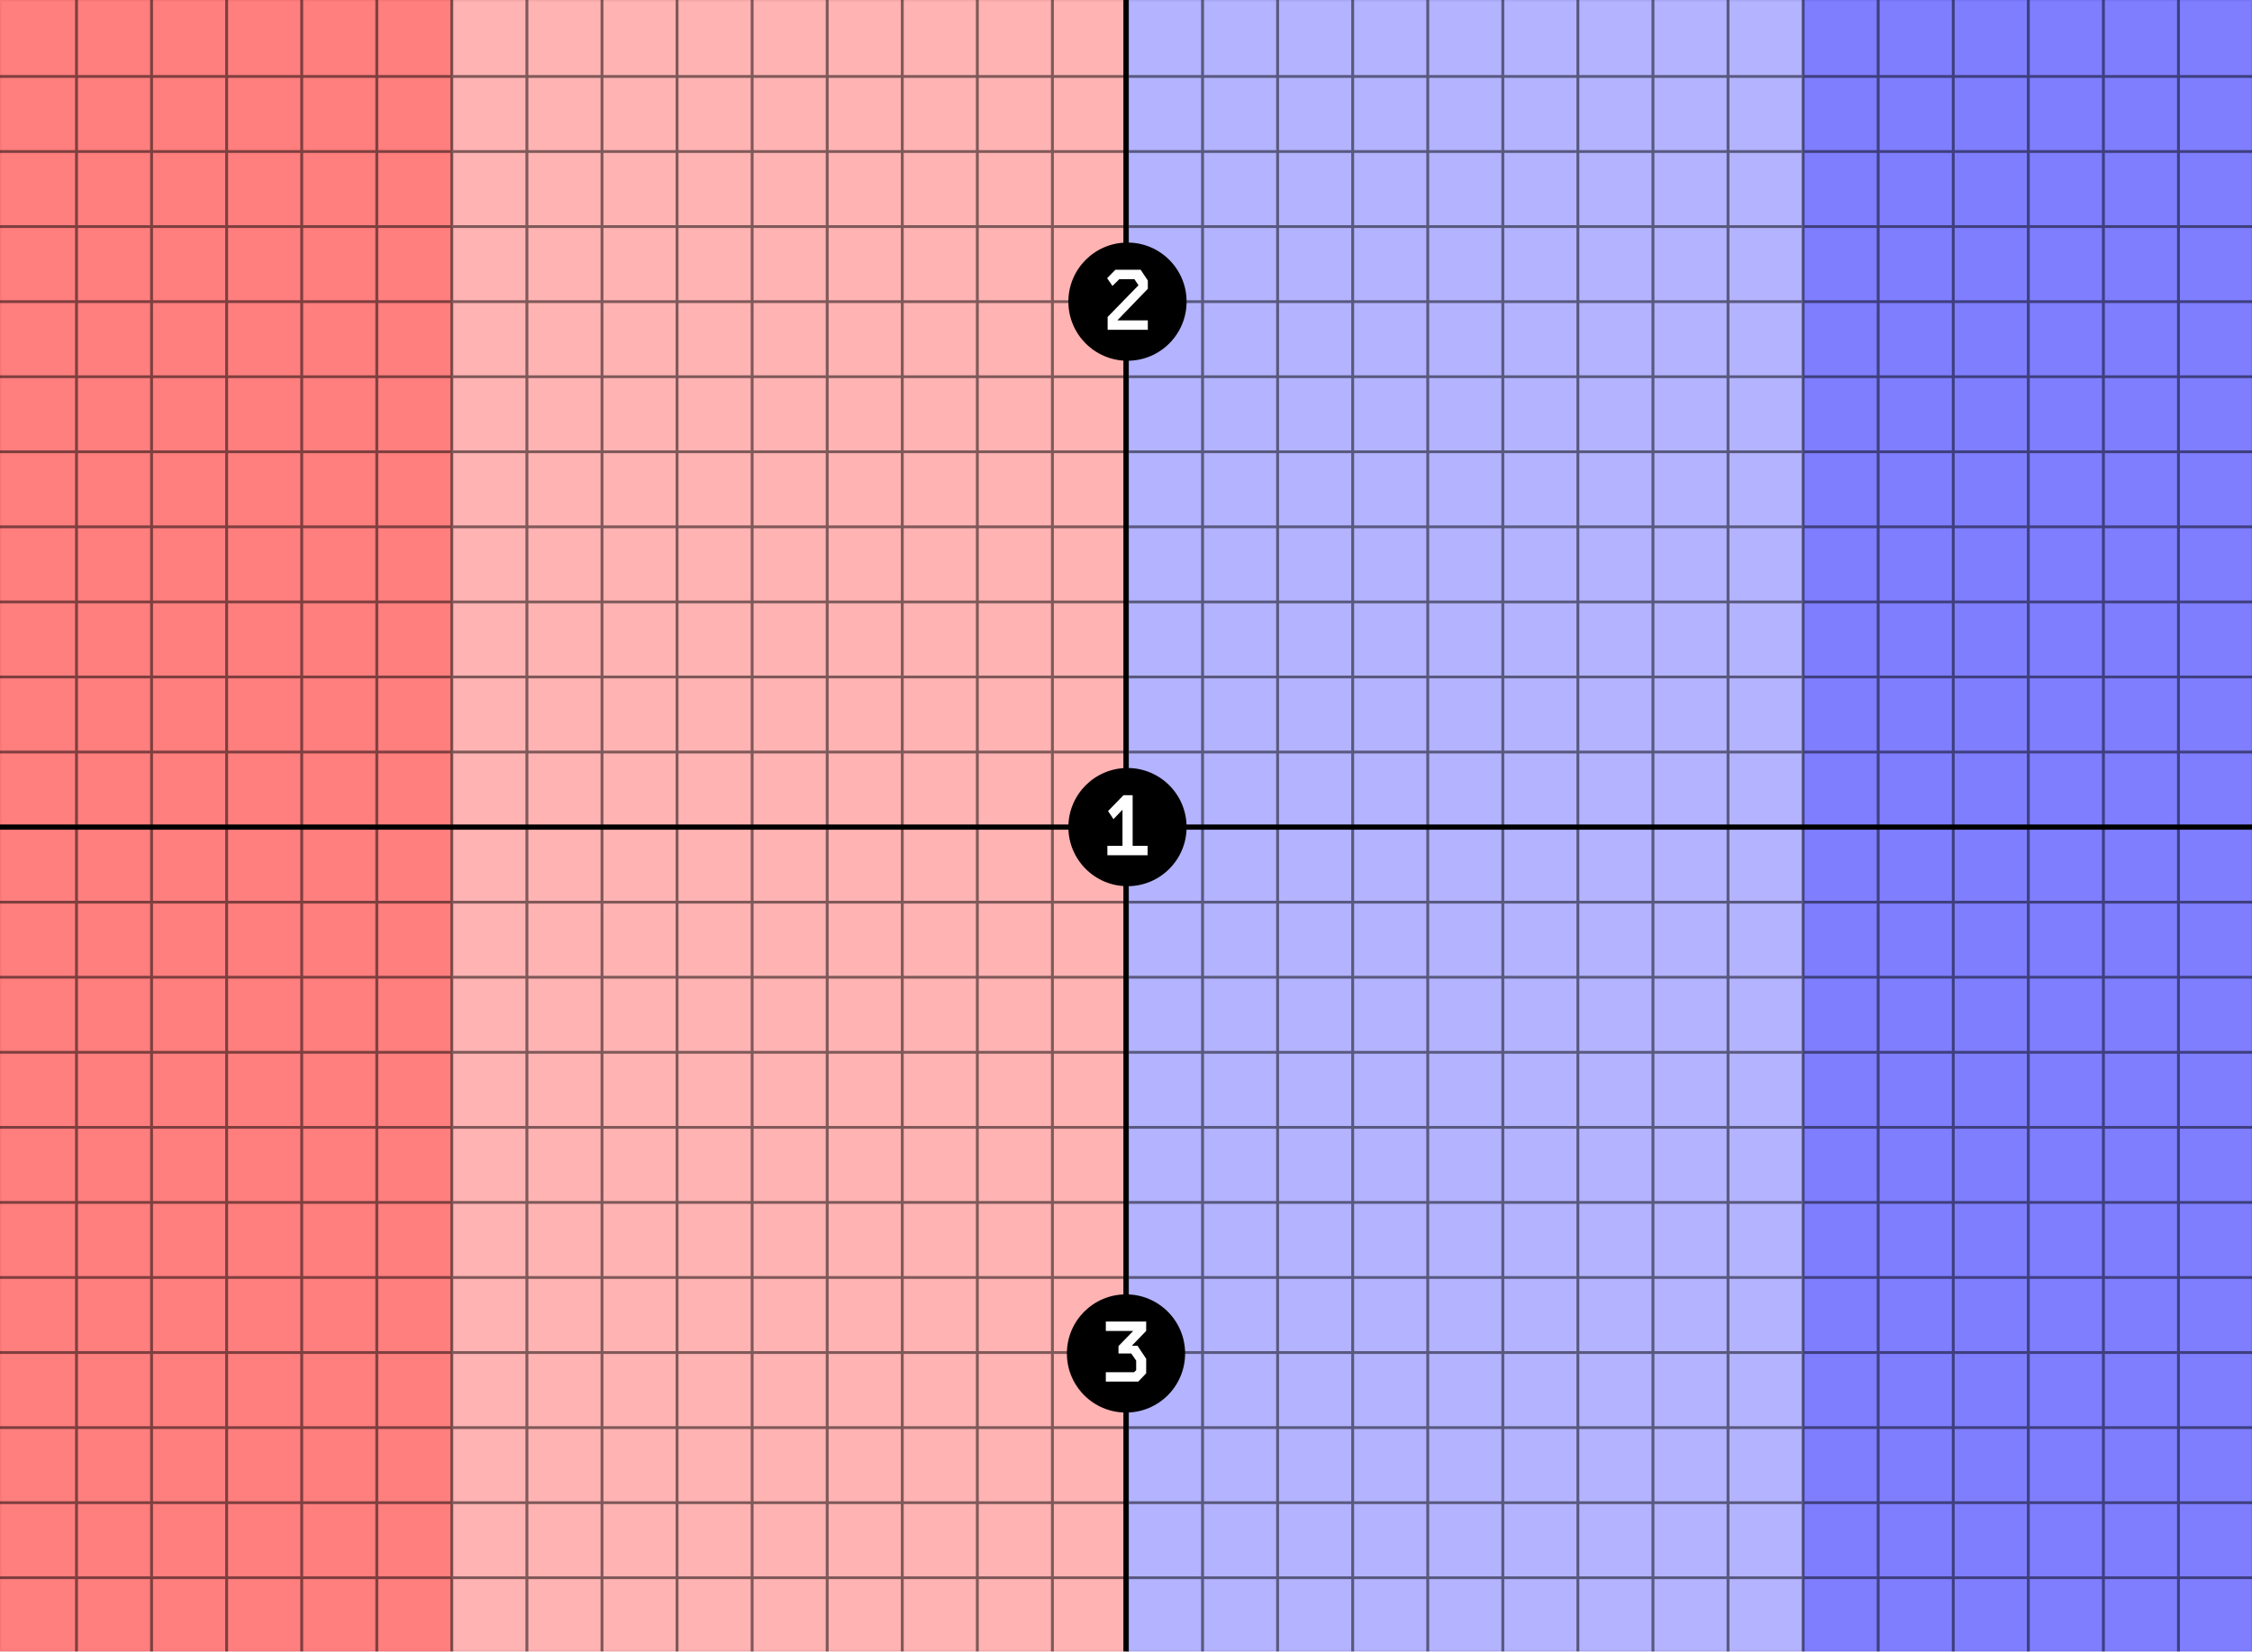
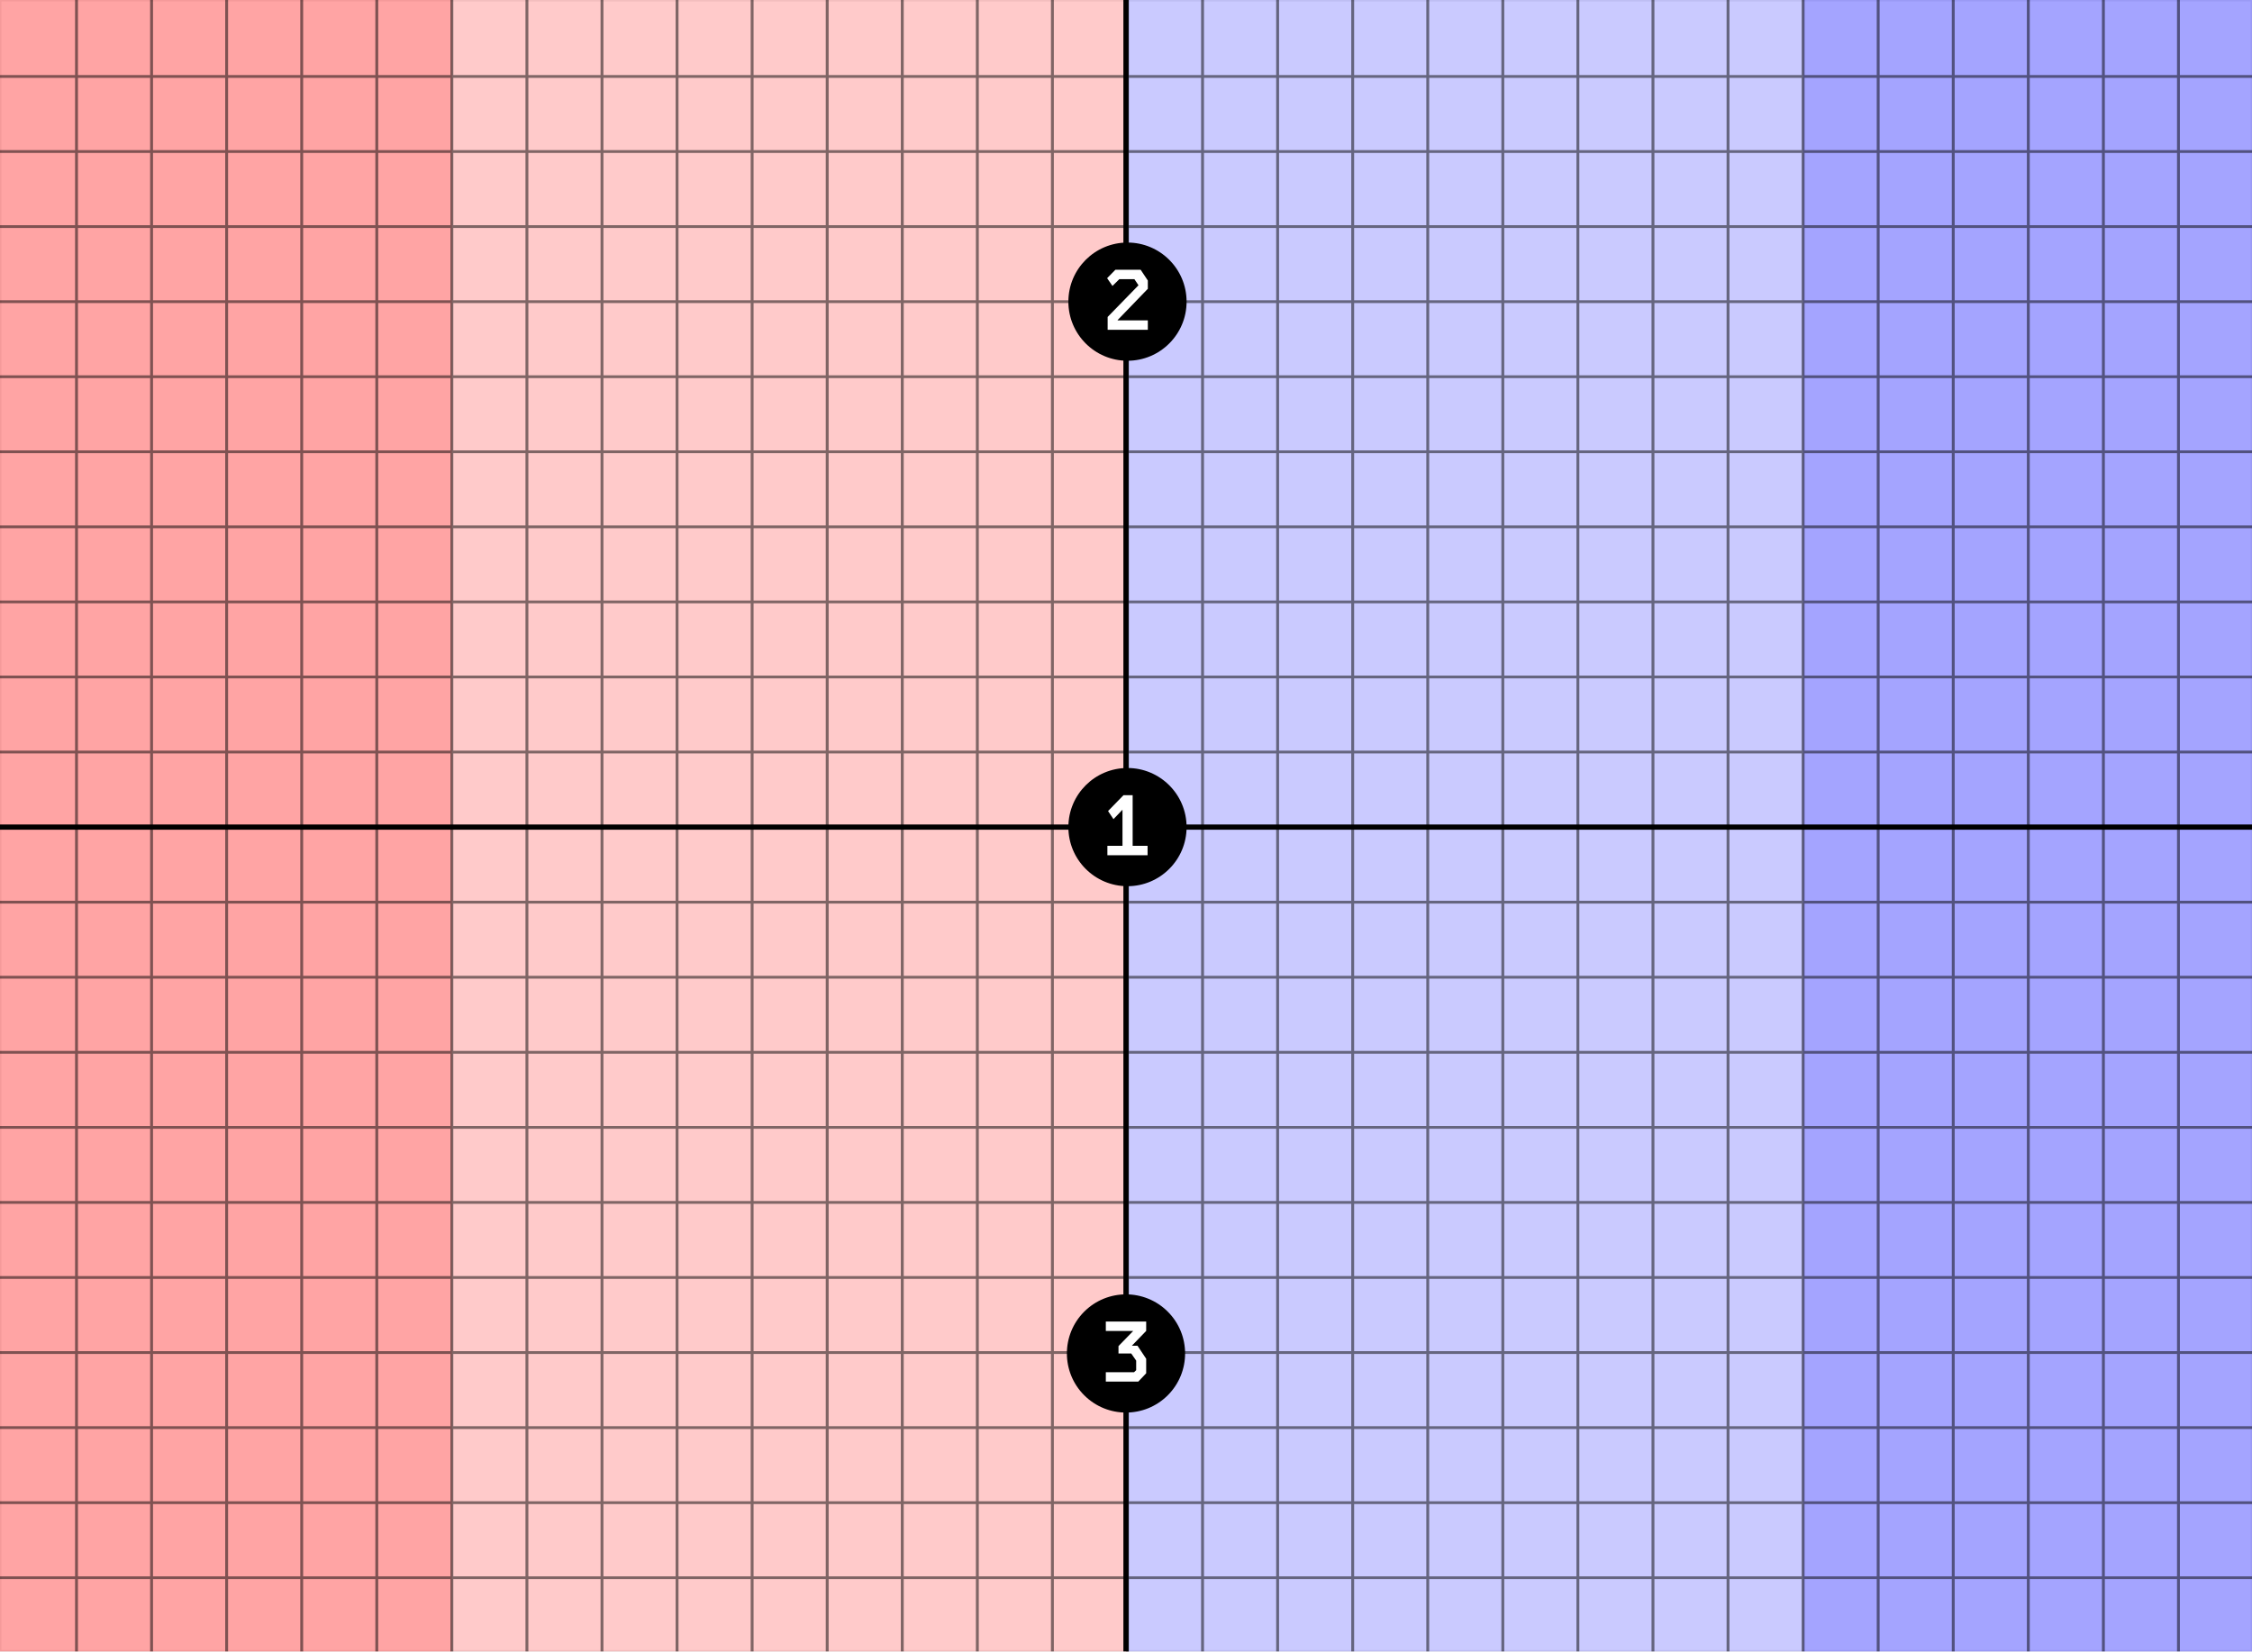
- <svg xmlns="http://www.w3.org/2000/svg" version="1.1" viewBox="0 0 2160 1584">
+ <svg xmlns="http://www.w3.org/2000/svg" id="Layer_1" version="1.1" viewBox="0 0 2160 1584">
  <defs>
    <style>
-       .st0, .st1 {
-         opacity: .3;
+       .st0 {
+         fill: #fff;
      }

-       .st0, .st2 {
-         fill: red;
+       .st1 {
+         fill: blue;
      }

-       .st0, .st3 {
-         display: none;
+       .st2, .st3 {
+         fill: red;
      }

      .st4 {
        stroke-width: 2.67px;
      }

      .st4, .st5, .st6 {
        stroke: #000;
        stroke-miterlimit: 11.34;
      }

      .st7 {
-         fill: #fff;
+         fill: #f80;
+       }
+ 
+       .st8, .st3 {
+         opacity: .3;
+       }
+ 
+       .st9, .st3 {
+         display: none;
      }

      .st5 {
+         stroke-width: 5px;
+       }
+ 
+       .st10 {
+         opacity: .7;
+       }
+ 
+       .st6 {
        stroke-width: 2.76px;
      }

-       .st8 {
-         fill: blue;
+       .st3 {
+         isolation: isolate;
      }

-       .st6 {
-         stroke-width: 5px;
-       }
- 
-       .st9 {
-         fill: #f80;
-       }
- 
-       .st10 {
+       .st11 {
        opacity: .5;
      }
    </style>
  </defs>
  <g id="WhiteBG">
    <g id="layer4">
-       <rect id="rect1" class="st7" x="1.42" y="1.42" width="2157.17" height="1581.17" />
+       <rect id="rect1" class="st0" x="1.42" y="1.42" width="2157.17" height="1581.17" />
    </g>
  </g>
-   <g id="Layer_4">
-     <g id="layer41" data-name="layer4" class="st1">
-       <rect id="rect11" data-name="rect1" class="st8" x="1152.72" y="576.72" width="1584" height="430.56" transform="translate(2736.72 -1152.72) rotate(90)" />
+   <g id="Layer_4" class="st10">
+     <g id="layer41" class="st8">
+       <rect id="rect11" class="st1" x="1729.44" width="430.56" height="1584" />
    </g>
-     <g id="layer42" data-name="layer4" class="st1">
-       <rect id="rect12" data-name="rect1" class="st2" x="-575.3" y="575.3" width="1584" height="433.39" transform="translate(1008.7 575.3) rotate(90)" />
+     <g id="layer42" class="st8">
+       <rect id="rect12" class="st2" x=".01" width="433.39" height="1584" />
    </g>
-     <polygon class="st0" points="1080 1.42 1.42 792 1.42 1.42 1080 1.42" />
-     <polygon class="st0" points="2160 792 2160 0 1080 1.42 2160 792" />
-     <g id="layer43" data-name="layer4" class="st1">
-       <rect id="rect13" data-name="rect1" class="st2" x="-251.29" y="251.29" width="1584" height="1081.42" transform="translate(1332.71 251.29) rotate(90)" />
+     <polygon class="st3" points="1080 1.42 1.42 792 1.42 1.42 1080 1.42" />
+     <polygon class="st3" points="2160 792 2160 0 1080 1.42 2160 792" />
+     <g id="layer43" class="st8">
+       <rect id="rect13" class="st2" x="0" y="0" width="1081.42" height="1584" />
    </g>
-     <g id="layer44" data-name="layer4" class="st1">
-       <rect id="rect14" data-name="rect1" class="st8" x="828.71" y="252.71" width="1584" height="1078.58" transform="translate(2412.71 -828.71) rotate(90)" />
+     <g id="layer44" class="st8">
+       <rect id="rect14" class="st1" x="1081.42" y="0" width="1078.58" height="1584" />
    </g>
  </g>
  <g id="svg1">
-     <g id="layer3" class="st10">
+     <g id="layer3" class="st11">
      <g id="layer2">
        <path id="path2-1" class="st4" d="M0,73.34h2160" />
        <path id="path2-1-7" class="st4" d="M0,145.34h2160" />
        <path id="path2-1-9" class="st4" d="M0,217.34h2160" />
        <path id="path2-1-5" class="st4" d="M0,289.34h2160" />
        <path id="path2-1-7-2" class="st4" d="M0,361.34h2160" />
        <path id="path2-1-9-5" class="st4" d="M0,433.34h2160" />
        <path id="path2-1-4" class="st4" d="M0,505.34h2160" />
        <path id="path2-1-7-3" class="st4" d="M0,577.34h2160" />
        <path id="path2-1-9-0" class="st4" d="M0,649.34h2160" />
        <path id="path2-1-8" class="st4" d="M0,721.34h2160" />
        <path id="path2-1-7-8" class="st4" d="M0,793.34h2160" />
        <path id="path2-1-9-4" class="st4" d="M0,865.34h2160" />
        <path id="path2-1-5-3" class="st4" d="M0,937.34h2160" />
        <path id="path2-1-7-2-1" class="st4" d="M0,1009.34h2160" />
        <path id="path2-1-9-5-4" class="st4" d="M0,1081.34h2160" />
        <path id="path2-1-4-9" class="st4" d="M0,1153.34h2160" />
        <path id="path2-1-7-3-2" class="st4" d="M0,1225.34h2160" />
        <path id="path2-1-9-0-0" class="st4" d="M0,1297.34h2160" />
        <path id="path2-1-9-5-4-2" class="st4" d="M0,1369.34h2160" />
        <path id="path2-1-4-9-6" class="st4" d="M0,1441.34h2160" />
        <path id="path2-1-7-3-2-6" class="st4" d="M0,1513.34h2160" />
      </g>
      <g id="layer1">
-         <path id="path2" class="st5" d="M73.38,0v1584" />
-         <path id="path2-5" class="st5" d="M145.38,0v1584" />
-         <path id="path2-0" class="st5" d="M217.38,0v1584" />
-         <path id="path2-5-9" class="st5" d="M289.39,0v1584" />
-         <path id="path2-6" class="st5" d="M361.39,0v1584" />
-         <path id="path2-5-2" class="st5" d="M433.39,0v1584" />
-         <path id="path2-0-6" class="st5" d="M505.39,0v1584" />
-         <path id="path2-5-9-1" class="st5" d="M577.4,0v1584" />
-         <path id="path2-2" class="st5" d="M649.4,0v1584" />
-         <path id="path2-5-0" class="st5" d="M721.4,0v1584" />
-         <path id="path2-0-2" class="st5" d="M793.41,0v1584" />
-         <path id="path2-5-9-3" class="st5" d="M865.41,0v1584" />
-         <path id="path2-6-7" class="st5" d="M937.41,0v1584" />
-         <path id="path2-5-2-5" class="st5" d="M1009.41,0v1584" />
-         <path id="path2-0-6-9" class="st5" d="M1081.42,0v1584" />
-         <path id="path2-5-9-1-2" class="st5" d="M1153.42,0v1584" />
-         <path id="path2-7" class="st5" d="M1225.42,0v1584" />
-         <path id="path2-5-3" class="st5" d="M1297.43,0v1584" />
-         <path id="path2-0-61" class="st5" d="M1369.43,0v1584" />
-         <path id="path2-5-9-2" class="st5" d="M1441.43,0v1584" />
-         <path id="path2-6-9" class="st5" d="M1513.43,0v1584" />
-         <path id="path2-5-2-3" class="st5" d="M1585.44,0v1584" />
-         <path id="path2-0-6-1" class="st5" d="M1657.44,0v1584" />
-         <path id="path2-5-9-1-9" class="st5" d="M1729.44,0v1584" />
-         <path id="path2-4" class="st5" d="M1801.45,0v1584" />
-         <path id="path2-5-5" class="st5" d="M1873.45,0v1584" />
-         <path id="path2-0-0" class="st5" d="M1945.45,0v1584" />
-         <path id="path2-5-9-36" class="st5" d="M2017.45,0v1584" />
-         <path id="path2-6-1" class="st5" d="M2089.46,0v1584" />
+         <path id="path2" class="st6" d="M73.38,0v1584" />
+         <path id="path2-5" class="st6" d="M145.38,0v1584" />
+         <path id="path2-0" class="st6" d="M217.38,0v1584" />
+         <path id="path2-5-9" class="st6" d="M289.39,0v1584" />
+         <path id="path2-6" class="st6" d="M361.39,0v1584" />
+         <path id="path2-5-2" class="st6" d="M433.39,0v1584" />
+         <path id="path2-0-6" class="st6" d="M505.39,0v1584" />
+         <path id="path2-5-9-1" class="st6" d="M577.4,0v1584" />
+         <path id="path2-2" class="st6" d="M649.4,0v1584" />
+         <path id="path2-5-0" class="st6" d="M721.4,0v1584" />
+         <path id="path2-0-2" class="st6" d="M793.41,0v1584" />
+         <path id="path2-5-9-3" class="st6" d="M865.41,0v1584" />
+         <path id="path2-6-7" class="st6" d="M937.41,0v1584" />
+         <path id="path2-5-2-5" class="st6" d="M1009.41,0v1584" />
+         <path id="path2-0-6-9" class="st6" d="M1081.42,0v1584" />
+         <path id="path2-5-9-1-2" class="st6" d="M1153.42,0v1584" />
+         <path id="path2-7" class="st6" d="M1225.42,0v1584" />
+         <path id="path2-5-3" class="st6" d="M1297.43,0v1584" />
+         <path id="path2-0-61" class="st6" d="M1369.43,0v1584" />
+         <path id="path2-5-9-2" class="st6" d="M1441.43,0v1584" />
+         <path id="path2-6-9" class="st6" d="M1513.43,0v1584" />
+         <path id="path2-5-2-3" class="st6" d="M1585.44,0v1584" />
+         <path id="path2-0-6-1" class="st6" d="M1657.44,0v1584" />
+         <path id="path2-5-9-1-9" class="st6" d="M1729.44,0v1584" />
+         <path id="path2-4" class="st6" d="M1801.45,0v1584" />
+         <path id="path2-5-5" class="st6" d="M1873.45,0v1584" />
+         <path id="path2-0-0" class="st6" d="M1945.45,0v1584" />
+         <path id="path2-5-9-36" class="st6" d="M2017.45,0v1584" />
+         <path id="path2-6-1" class="st6" d="M2089.46,0v1584" />
      </g>
    </g>
  </g>
  <g id="centerline">
-     <path id="path2-0-6-91" data-name="path2-0-6-9" class="st6" d="M1080,0v1584" />
-     <path id="path2-1-7-81" data-name="path2-1-7-8" class="st6" d="M0,793.34h2160" />
+     <path id="path2-0-6-91" class="st5" d="M1080,0v1584" />
+     <path id="path2-1-7-81" class="st5" d="M0,793.34h2160" />
  </g>
-   <g id="Layer_6" class="st3">
+   <g id="Layer_6" class="st9">
    <g>
      <circle cx="1081.42" cy="505.34" r="72.24" />
-       <path class="st7" d="M1087.74,466.36v61.86h18.24v11.52h-49.12v-11.52h18.45v-44.13l-11.01,11.52-6.62-9.89,18.85-19.36h11.21Z" />
+       <path class="st0" d="M1087.74,466.36v61.86h18.24v11.52h-49.12v-11.52h18.45v-44.13l-11.01,11.52-6.62-9.89,18.85-19.36h11.21Z" />
    </g>
    <g>
      <circle cx="577.4" cy="434.26" r="72.24" />
-       <path class="st7" d="M593.5,395.28l8.76,13.15v10.09l-36.89,38.22v.41h36.89v11.52h-49.12v-15.7l37.71-38.73-4.99-7.44h-18.45l-8.36,8.26-6.52-9.48,10.09-10.29h30.88Z" />
+       <path class="st0" d="M593.5,395.28l8.76,13.15v10.09l-36.89,38.22v.41h36.89v11.52h-49.12v-15.7l37.71-38.73-4.99-7.44h-18.45l-8.36,8.26-6.52-9.48,10.09-10.29h30.88,0Z" />
    </g>
    <g>
      <circle cx="1585.44" cy="433.34" r="72.24" />
-       <path class="st7" d="M1610.1,394.36v11.42l-17.53,18.14h6.93l10.6,15.9v17.73l-9.68,10.19h-39.65v-11.52h34.55l2.55-2.45v-11.72l-6.01-8.66h-15.59v-9.07l17.94-18.45h-33.43v-11.52h49.33Z" />
+       <path class="st0" d="M1610.1,394.36v11.42l-17.53,18.14h6.93l10.6,15.9v17.73l-9.68,10.19h-39.65v-11.52h34.55l2.55-2.45v-11.72l-6.01-8.66h-15.59v-9.07l17.94-18.45h-33.43v-11.52h49.33,0Z" />
    </g>
    <g>
      <circle cx="73.38" cy="433.34" r="71.03" />
-       <path class="st9" d="M107.02,419.29c0-16.66-12.82-30.29-34.18-30.29s-33.11,13.63-33.11,30.29,4.7,14.52,4.7,23.93c0,3.53-3.42,1.82-3.42,9.4,0,8.33,11.64,7.16,15.06,10.57,3.41,3.42,3.09,9.73,3.09,9.73,0,0,.64,2.56,1.82,1.81,0,0,.75,1.82,1.6.75,0,0,.85,1.81,1.71.32,0,0,.86,2.03,2.24.53,0,0,1.39,2.03,3,.43,0,0,1.81,1.71,3.84.43,2.03,1.28,3.84-.43,3.84-.43,1.6,1.6,3-.43,3-.43,1.39,1.5,2.23-.53,2.23-.53.86,1.49,1.71-.32,1.71-.32.86,1.07,1.61-.75,1.61-.75,1.17.75,1.81-1.81,1.81-1.81,0,0-.32-6.3,3.1-9.72,3.42-3.41,15.06-2.24,15.06-10.57,0-7.59-3.41-5.88-3.41-9.4,0-9.4,4.7-7.27,4.7-23.93h-.01ZM56.74,451.02c-5.74.92-8.34-.69-8.97-4.8-1.64-10.72,8.23-12.45,13.14-11.86,2.35.28,6.41,2.78,6.41,5.88,0,8.33-5.24,9.93-10.58,10.79h0ZM76.47,464.9c-1.06,0-2.77-1.39-2.88-3.95-.11,2.56-2.03,3.95-3.09,3.95s-2.67-1.06-2.78-3.63c-.11-2.56,3.31-12.92,5.77-12.92s5.88,10.36,5.77,12.92-1.71,3.63-2.78,3.63h0ZM98.69,446.22c-.62,4.11-3.23,5.72-8.97,4.8-5.34-.86-10.57-2.46-10.57-10.79,0-3.1,4.06-5.6,6.41-5.88,4.91-.59,14.78,1.14,13.14,11.86h0Z" />
+       <path class="st7" d="M107.02,419.29c0-16.66-12.82-30.29-34.18-30.29s-33.11,13.63-33.11,30.29,4.7,14.52,4.7,23.93c0,3.53-3.42,1.82-3.42,9.4,0,8.33,11.64,7.16,15.06,10.57,3.41,3.42,3.09,9.73,3.09,9.73,0,0,.64,2.56,1.82,1.81,0,0,.75,1.82,1.6.75,0,0,.85,1.81,1.71.32,0,0,.86,2.03,2.24.53,0,0,1.39,2.03,3,.43,0,0,1.81,1.71,3.84.43,2.03,1.28,3.84-.43,3.84-.43,1.6,1.6,3-.43,3-.43,1.39,1.5,2.23-.53,2.23-.53.86,1.49,1.71-.32,1.71-.32.86,1.07,1.61-.75,1.61-.75,1.17.75,1.81-1.81,1.81-1.81,0,0-.32-6.3,3.1-9.72,3.42-3.41,15.06-2.24,15.06-10.57,0-7.59-3.41-5.88-3.41-9.4,0-9.4,4.7-7.27,4.7-23.93h-.01.01ZM56.74,451.02c-5.74.92-8.34-.69-8.97-4.8-1.64-10.72,8.23-12.45,13.14-11.86,2.35.28,6.41,2.78,6.41,5.88,0,8.33-5.24,9.93-10.58,10.79h0ZM76.47,464.9c-1.06,0-2.77-1.39-2.88-3.95-.11,2.56-2.03,3.95-3.09,3.95s-2.67-1.06-2.78-3.63c-.11-2.56,3.31-12.92,5.77-12.92s5.88,10.36,5.77,12.92-1.71,3.63-2.78,3.63h-.01ZM98.69,446.22c-.62,4.11-3.23,5.72-8.97,4.8-5.34-.86-10.57-2.46-10.57-10.79,0-3.1,4.06-5.6,6.41-5.88,4.91-.59,14.78,1.14,13.14,11.86h0Z" />
    </g>
    <g>
      <circle cx="2089.46" cy="433.34" r="71.03" />
-       <path class="st9" d="M2123.1,419.29c0-16.66-12.82-30.29-34.18-30.29s-33.11,13.63-33.11,30.29,4.7,14.52,4.7,23.93c0,3.53-3.42,1.82-3.42,9.4,0,8.33,11.64,7.16,15.06,10.57,3.41,3.42,3.09,9.73,3.09,9.73,0,0,.64,2.56,1.82,1.81,0,0,.75,1.82,1.6.75,0,0,.85,1.81,1.71.32,0,0,.86,2.03,2.24.53,0,0,1.39,2.03,3,.43,0,0,1.81,1.71,3.84.43,2.03,1.28,3.84-.43,3.84-.43,1.6,1.6,3-.43,3-.43,1.39,1.5,2.23-.53,2.23-.53.86,1.49,1.71-.32,1.71-.32.86,1.07,1.61-.75,1.61-.75,1.17.75,1.81-1.81,1.81-1.81,0,0-.32-6.3,3.1-9.72,3.42-3.41,15.06-2.24,15.06-10.57,0-7.59-3.41-5.88-3.41-9.4,0-9.4,4.7-7.27,4.7-23.93h-.01ZM2072.81,451.02c-5.74.92-8.34-.69-8.97-4.8-1.64-10.72,8.23-12.45,13.14-11.86,2.35.28,6.41,2.78,6.41,5.88,0,8.33-5.24,9.93-10.58,10.79h0ZM2092.55,464.9c-1.06,0-2.77-1.39-2.88-3.95-.11,2.56-2.03,3.95-3.09,3.95s-2.67-1.06-2.78-3.63c-.11-2.56,3.31-12.92,5.77-12.92s5.88,10.36,5.77,12.92-1.71,3.63-2.78,3.63h0ZM2114.77,446.22c-.62,4.11-3.23,5.72-8.97,4.8-5.34-.86-10.57-2.46-10.57-10.79,0-3.1,4.06-5.6,6.41-5.88,4.91-.59,14.78,1.14,13.14,11.86h0Z" />
+       <path class="st7" d="M2123.1,419.29c0-16.66-12.82-30.29-34.18-30.29s-33.11,13.63-33.11,30.29,4.7,14.52,4.7,23.93c0,3.53-3.42,1.82-3.42,9.4,0,8.33,11.64,7.16,15.06,10.57,3.41,3.42,3.09,9.73,3.09,9.73,0,0,.64,2.56,1.82,1.81,0,0,.75,1.82,1.6.75,0,0,.85,1.81,1.71.32,0,0,.86,2.03,2.24.53,0,0,1.39,2.03,3,.43,0,0,1.81,1.71,3.84.43,2.03,1.28,3.84-.43,3.84-.43,1.6,1.6,3-.43,3-.43,1.39,1.5,2.23-.53,2.23-.53.86,1.49,1.71-.32,1.71-.32.86,1.07,1.61-.75,1.61-.75,1.17.75,1.81-1.81,1.81-1.81,0,0-.32-6.3,3.1-9.72,3.42-3.41,15.06-2.24,15.06-10.57,0-7.59-3.41-5.88-3.41-9.4,0-9.4,4.7-7.27,4.7-23.93h-.01,0ZM2072.81,451.02c-5.74.92-8.34-.69-8.97-4.8-1.64-10.72,8.23-12.45,13.14-11.86,2.35.28,6.41,2.78,6.41,5.88,0,8.33-5.24,9.93-10.58,10.79h0ZM2092.55,464.9c-1.06,0-2.77-1.39-2.88-3.95-.11,2.56-2.03,3.95-3.09,3.95s-2.67-1.06-2.78-3.63c-.11-2.56,3.31-12.92,5.77-12.92s5.88,10.36,5.77,12.92-1.71,3.63-2.78,3.63h-.01ZM2114.77,446.22c-.62,4.11-3.23,5.72-8.97,4.8-5.34-.86-10.57-2.46-10.57-10.79,0-3.1,4.06-5.6,6.41-5.88,4.91-.59,14.78,1.14,13.14,11.86h0Z" />
    </g>
  </g>
  <g id="Layer_7">
    <g>
      <g id="Layer_2">
        <circle cx="1081.42" cy="793.34" r="56.69" />
      </g>
      <g id="Layer_3">
-         <path class="st7" d="M1086.38,762.75v48.55h14.32v9.04h-38.55v-9.04h14.48v-34.63l-8.64,9.04-5.2-7.76,14.8-15.2h8.8Z" />
+         <path class="st0" d="M1086.38,762.75v48.55h14.32v9.04h-38.55v-9.04h14.48v-34.63l-8.64,9.04-5.2-7.76,14.8-15.2h8.8-.01Z" />
      </g>
    </g>
    <g>
-       <g id="Layer_21" data-name="Layer_2">
-         <circle cx="1080" cy="1298.22" r="56.69" />
+       <g id="Layer_21">
+         <circle cx="1080" cy="1298.22" r="56.69" transform="translate(-601.66 1143.92) rotate(-45)" />
      </g>
-       <g id="Layer_31" data-name="Layer_3">
-         <path class="st7" d="M1099.36,1267.63v8.96l-13.76,14.24h5.44l8.32,12.48v13.92l-7.6,8h-31.11v-9.04h27.11l2-1.92v-9.2l-4.72-6.8h-12.24v-7.12l14.08-14.48h-26.23v-9.04h38.71Z" />
+       <g id="Layer_31">
+         <path class="st0" d="M1099.36,1267.63v8.96l-13.76,14.24h5.44l8.32,12.48v13.92l-7.6,8h-31.11v-9.04h27.11l2-1.92v-9.2l-4.72-6.8h-12.24v-7.12l14.08-14.48h-26.23v-9.04h38.71Z" />
      </g>
    </g>
    <g>
-       <g id="Layer_22" data-name="Layer_2">
+       <g id="Layer_22">
        <circle cx="1081.42" cy="289.34" r="56.69" />
      </g>
-       <g id="Layer_32" data-name="Layer_3">
-         <path class="st7" d="M1094.06,258.75l6.88,10.32v7.92l-28.95,29.99v.32h28.95v9.04h-38.55v-12.32l29.59-30.39-3.92-5.84h-14.48l-6.56,6.48-5.12-7.44,7.92-8.08h24.24Z" />
+       <g id="Layer_32">
+         <path class="st0" d="M1094.06,258.75l6.88,10.32v7.92l-28.95,29.99v.32h28.95v9.04h-38.55v-12.32l29.59-30.39-3.92-5.84h-14.48l-6.56,6.48-5.12-7.44,7.92-8.08h24.24Z" />
      </g>
    </g>
  </g>
</svg>
